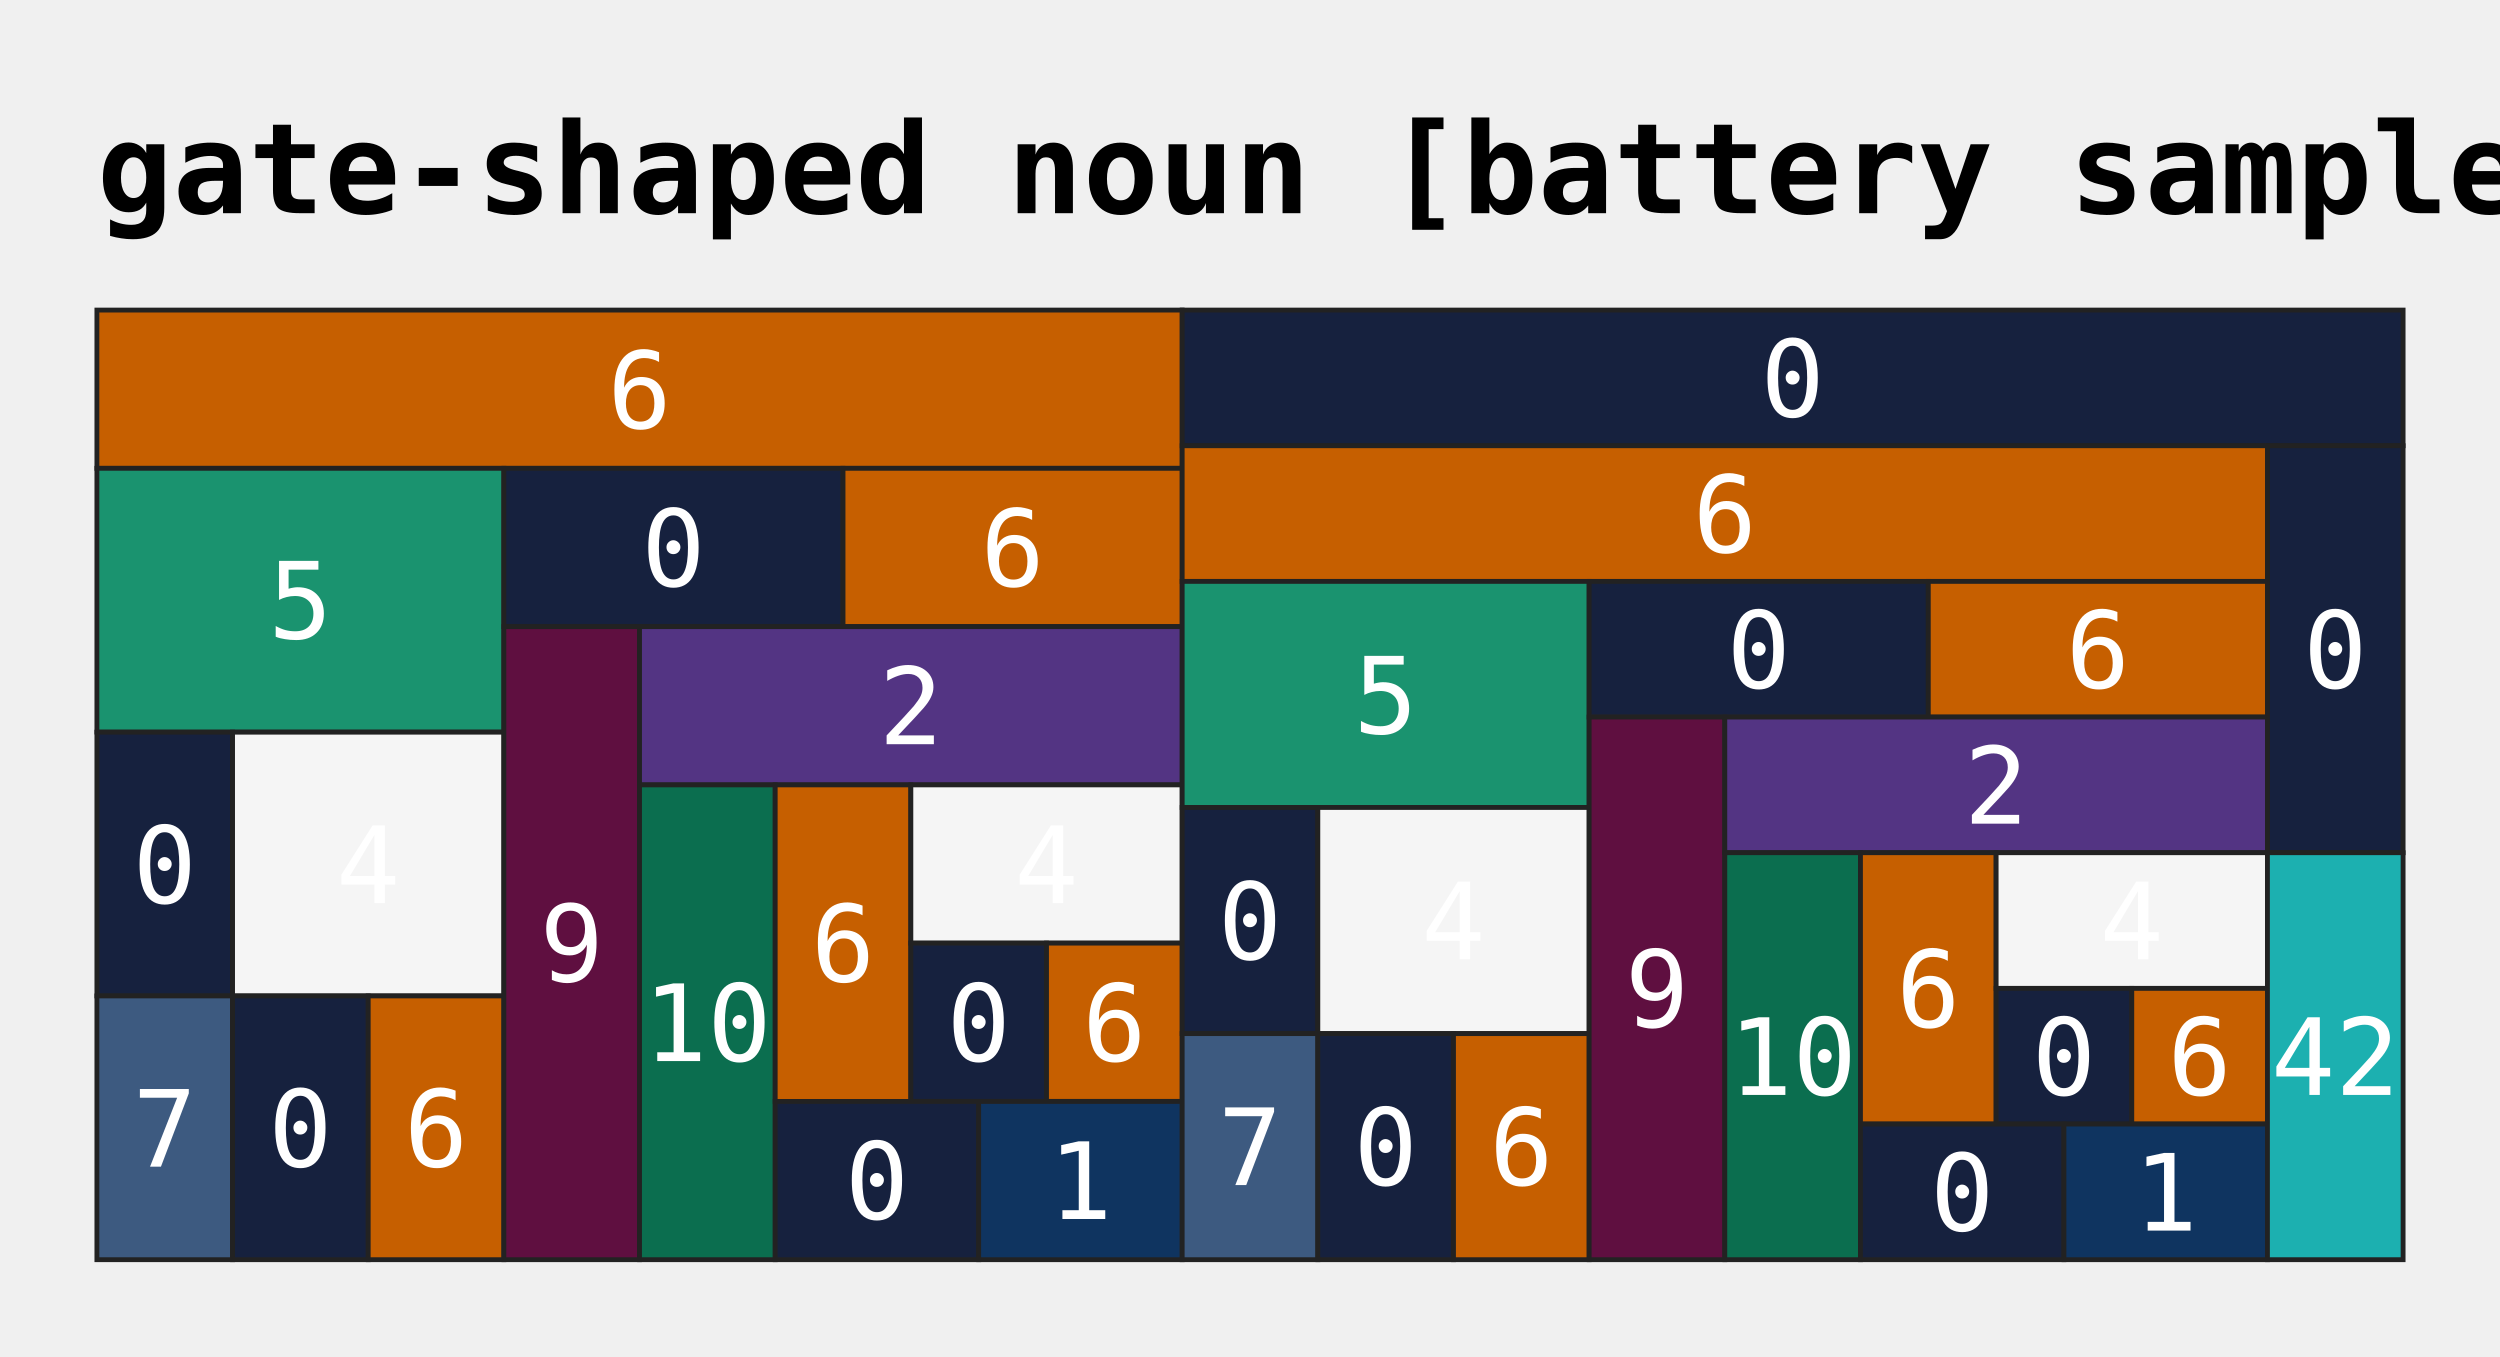
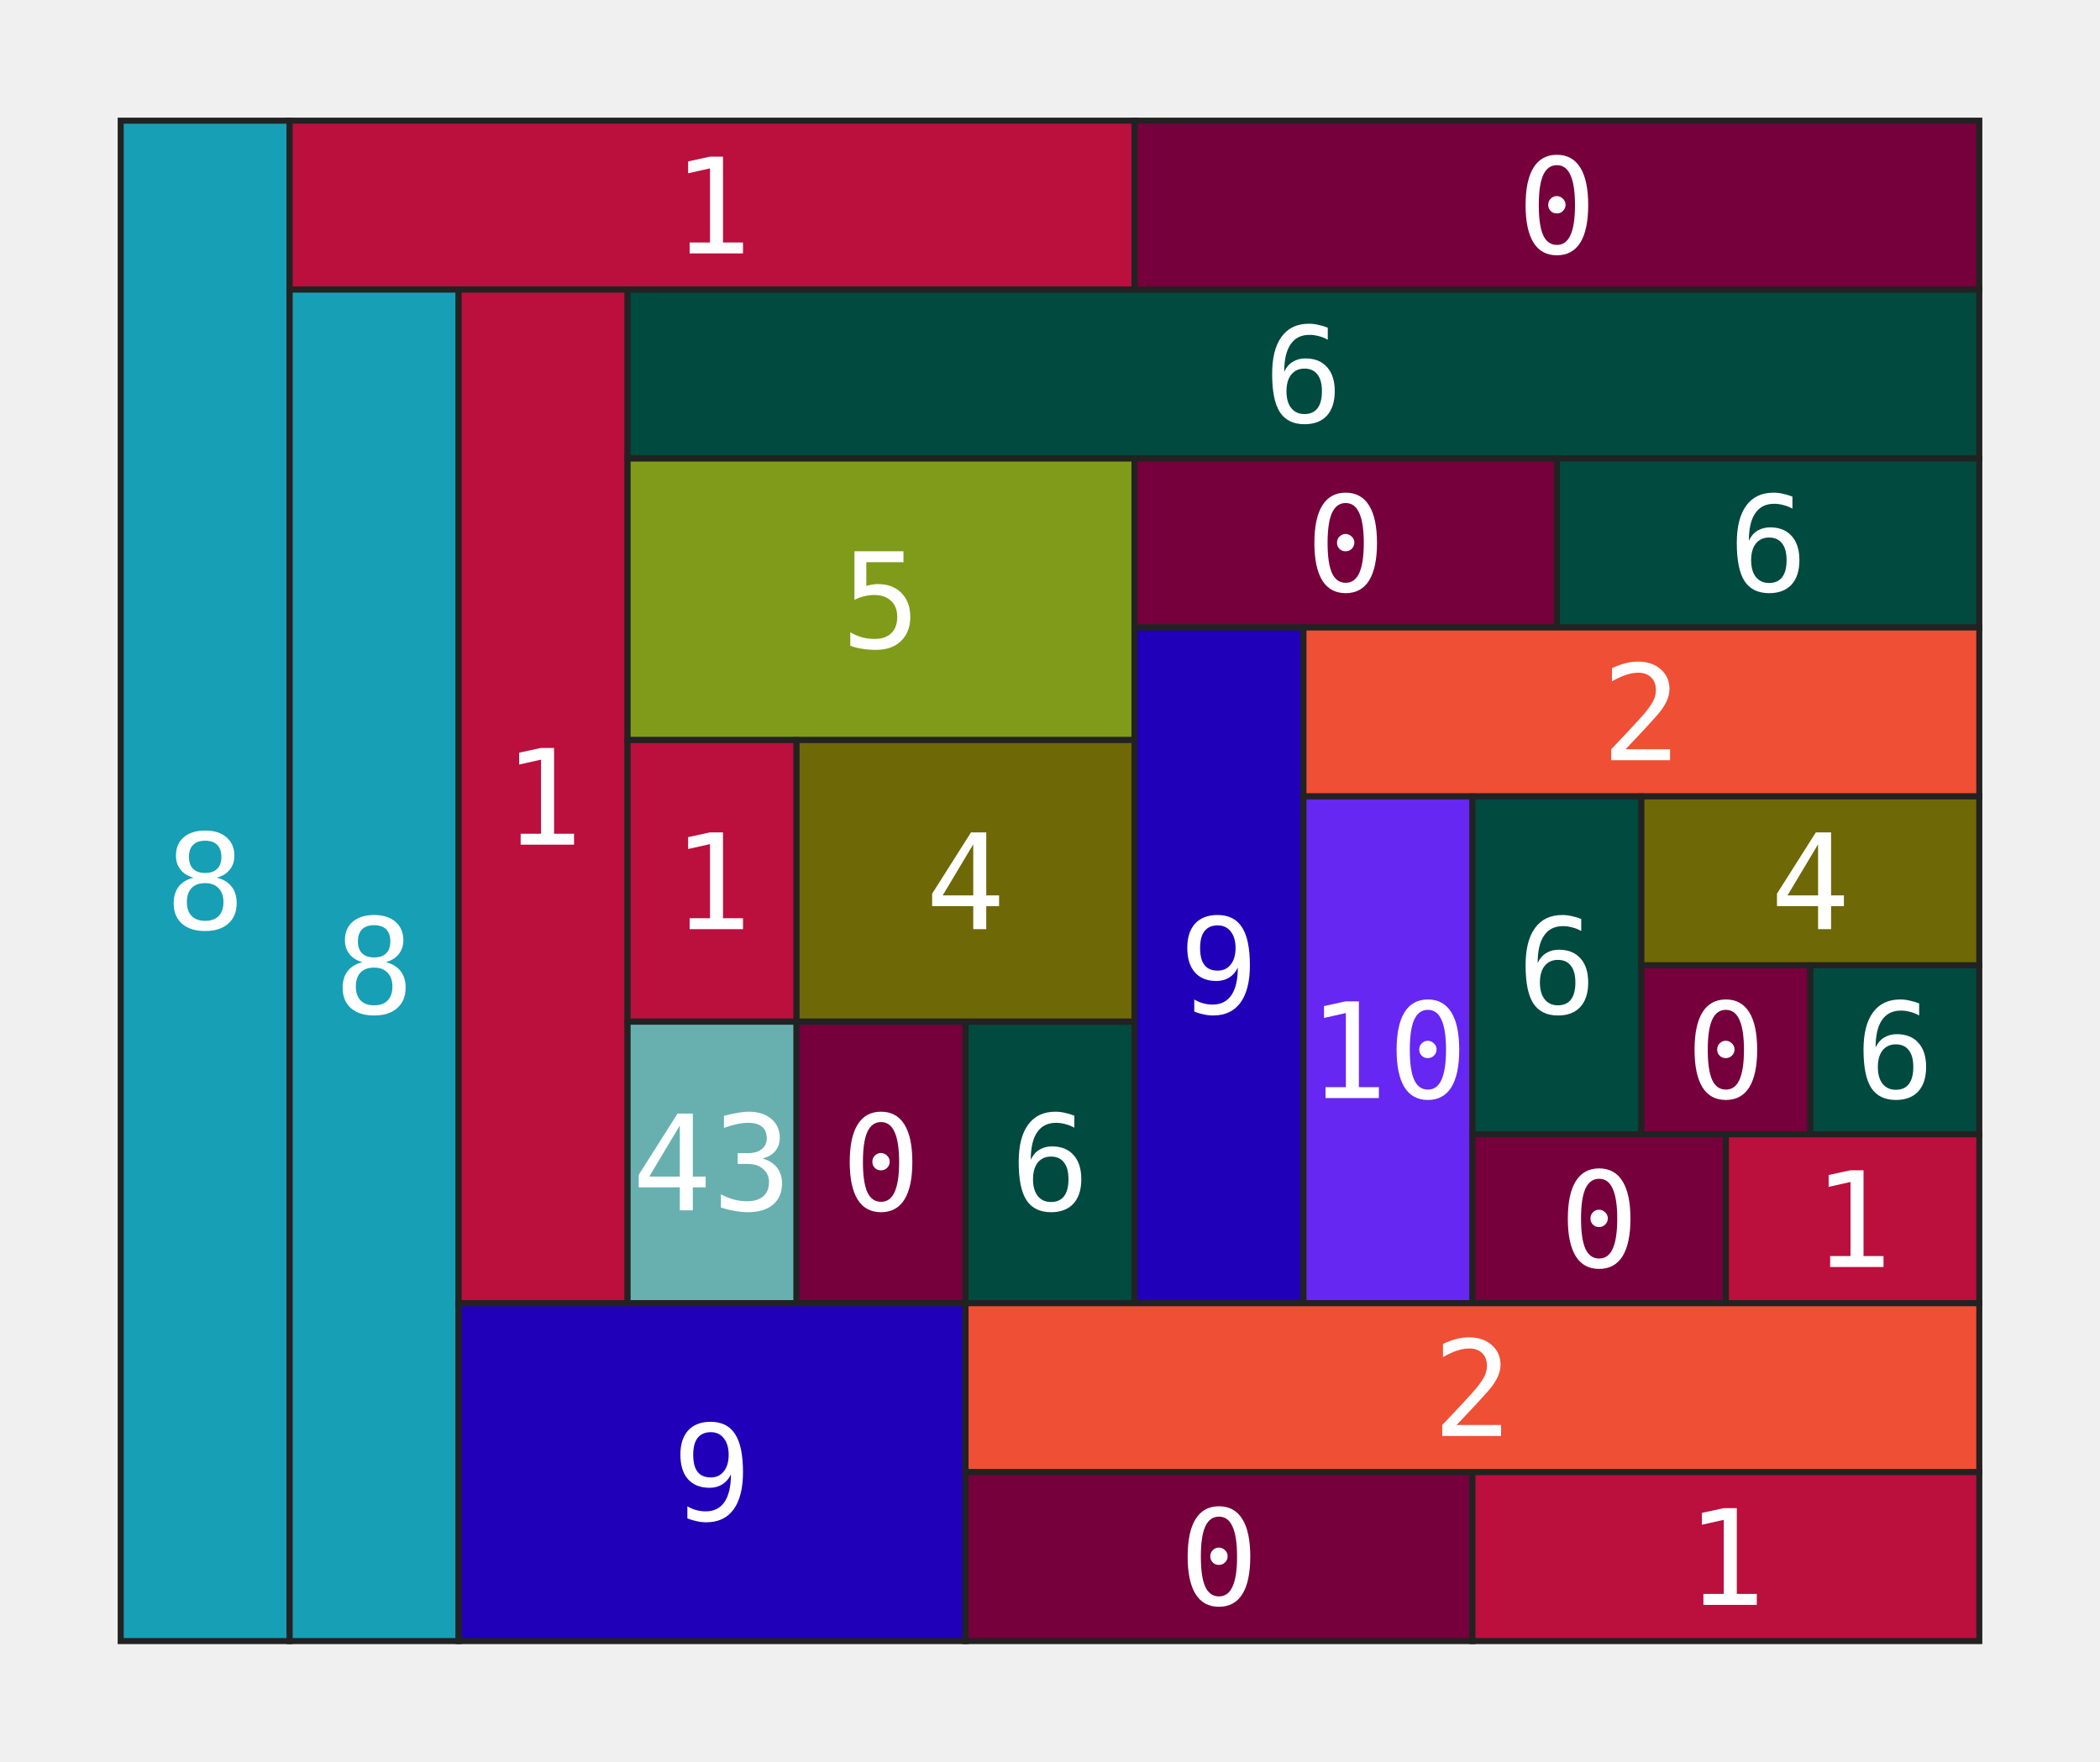
- <svg xmlns="http://www.w3.org/2000/svg" width="258" height="140" style="background:#ffffff">
-   <text x="10" y="22" font-size="13" font-family="monospace" font-weight="bold">gate-shaped noun [battery sample context]</text>
-   <rect x="10.00" y="32.00" width="112.00" height="16.33" fill="#c65f00" stroke="#222222" stroke-width="0.5" />
-   <text x="66.0" y="44.2" font-size="11" fill="#ffffff" text-anchor="middle" font-family="monospace">6</text>
-   <rect x="10.00" y="48.33" width="42.00" height="27.22" fill="#1a936f" stroke="#222222" stroke-width="0.5" />
-   <text x="31.0" y="65.9" font-size="11" fill="#ffffff" text-anchor="middle" font-family="monospace">5</text>
-   <rect x="10.00" y="75.56" width="14.00" height="27.22" fill="#16213e" stroke="#222222" stroke-width="0.5" />
-   <text x="17.0" y="93.2" font-size="11" fill="#ffffff" text-anchor="middle" font-family="monospace">0</text>
-   <rect x="10.00" y="102.78" width="14.00" height="27.22" fill="#3d5a80" stroke="#222222" stroke-width="0.5" />
-   <text x="17.0" y="120.4" font-size="11" fill="#ffffff" text-anchor="middle" font-family="monospace">7</text>
-   <rect x="24.00" y="75.56" width="28.00" height="27.22" fill="#f5f5f5" stroke="#222222" stroke-width="0.5" />
-   <text x="38.0" y="93.2" font-size="11" fill="#ffffff" text-anchor="middle" font-family="monospace">4</text>
-   <rect x="24.00" y="102.78" width="14.00" height="27.22" fill="#16213e" stroke="#222222" stroke-width="0.5" />
-   <text x="31.0" y="120.4" font-size="11" fill="#ffffff" text-anchor="middle" font-family="monospace">0</text>
-   <rect x="38.00" y="102.78" width="14.00" height="27.22" fill="#c65f00" stroke="#222222" stroke-width="0.5" />
-   <text x="45.0" y="120.4" font-size="11" fill="#ffffff" text-anchor="middle" font-family="monospace">6</text>
-   <rect x="52.00" y="48.33" width="35.00" height="16.33" fill="#16213e" stroke="#222222" stroke-width="0.5" />
-   <text x="69.5" y="60.5" font-size="11" fill="#ffffff" text-anchor="middle" font-family="monospace">0</text>
-   <rect x="87.00" y="48.33" width="35.00" height="16.33" fill="#c65f00" stroke="#222222" stroke-width="0.5" />
-   <text x="104.5" y="60.5" font-size="11" fill="#ffffff" text-anchor="middle" font-family="monospace">6</text>
-   <rect x="52.00" y="64.67" width="14.00" height="65.33" fill="#5f0f40" stroke="#222222" stroke-width="0.5" />
-   <text x="59.0" y="101.3" font-size="11" fill="#ffffff" text-anchor="middle" font-family="monospace">9</text>
-   <rect x="66.00" y="64.67" width="56.00" height="16.33" fill="#533483" stroke="#222222" stroke-width="0.5" />
-   <text x="94.0" y="76.8" font-size="11" fill="#ffffff" text-anchor="middle" font-family="monospace">2</text>
-   <rect x="66.00" y="81.00" width="14.00" height="49.00" fill="#0b6e4f" stroke="#222222" stroke-width="0.5" />
-   <text x="73.0" y="109.5" font-size="11" fill="#ffffff" text-anchor="middle" font-family="monospace">10</text>
-   <rect x="80.00" y="81.00" width="14.00" height="32.67" fill="#c65f00" stroke="#222222" stroke-width="0.5" />
-   <text x="87.0" y="101.3" font-size="11" fill="#ffffff" text-anchor="middle" font-family="monospace">6</text>
-   <rect x="94.00" y="81.00" width="28.00" height="16.33" fill="#f5f5f5" stroke="#222222" stroke-width="0.5" />
-   <text x="108.0" y="93.2" font-size="11" fill="#ffffff" text-anchor="middle" font-family="monospace">4</text>
-   <rect x="94.00" y="97.33" width="14.00" height="16.33" fill="#16213e" stroke="#222222" stroke-width="0.5" />
-   <text x="101.0" y="109.5" font-size="11" fill="#ffffff" text-anchor="middle" font-family="monospace">0</text>
-   <rect x="108.00" y="97.33" width="14.00" height="16.33" fill="#c65f00" stroke="#222222" stroke-width="0.5" />
-   <text x="115.0" y="109.5" font-size="11" fill="#ffffff" text-anchor="middle" font-family="monospace">6</text>
-   <rect x="80.00" y="113.67" width="21.00" height="16.33" fill="#16213e" stroke="#222222" stroke-width="0.5" />
-   <text x="90.5" y="125.8" font-size="11" fill="#ffffff" text-anchor="middle" font-family="monospace">0</text>
-   <rect x="101.00" y="113.67" width="21.00" height="16.33" fill="#0f3460" stroke="#222222" stroke-width="0.5" />
-   <text x="111.5" y="125.8" font-size="11" fill="#ffffff" text-anchor="middle" font-family="monospace">1</text>
-   <rect x="122.00" y="32.00" width="126.00" height="14.00" fill="#16213e" stroke="#222222" stroke-width="0.5" />
-   <text x="185.0" y="43.0" font-size="11" fill="#ffffff" text-anchor="middle" font-family="monospace">0</text>
-   <rect x="122.00" y="46.00" width="112.00" height="14.00" fill="#c65f00" stroke="#222222" stroke-width="0.5" />
-   <text x="178.0" y="57.0" font-size="11" fill="#ffffff" text-anchor="middle" font-family="monospace">6</text>
-   <rect x="122.00" y="60.00" width="42.00" height="23.33" fill="#1a936f" stroke="#222222" stroke-width="0.5" />
-   <text x="143.0" y="75.7" font-size="11" fill="#ffffff" text-anchor="middle" font-family="monospace">5</text>
-   <rect x="122.00" y="83.33" width="14.00" height="23.33" fill="#16213e" stroke="#222222" stroke-width="0.5" />
-   <text x="129.0" y="99.0" font-size="11" fill="#ffffff" text-anchor="middle" font-family="monospace">0</text>
-   <rect x="122.00" y="106.67" width="14.00" height="23.33" fill="#3d5a80" stroke="#222222" stroke-width="0.5" />
-   <text x="129.0" y="122.3" font-size="11" fill="#ffffff" text-anchor="middle" font-family="monospace">7</text>
-   <rect x="136.00" y="83.33" width="28.00" height="23.33" fill="#f5f5f5" stroke="#222222" stroke-width="0.5" />
-   <text x="150.0" y="99.0" font-size="11" fill="#ffffff" text-anchor="middle" font-family="monospace">4</text>
-   <rect x="136.00" y="106.67" width="14.00" height="23.33" fill="#16213e" stroke="#222222" stroke-width="0.5" />
-   <text x="143.0" y="122.3" font-size="11" fill="#ffffff" text-anchor="middle" font-family="monospace">0</text>
-   <rect x="150.00" y="106.67" width="14.00" height="23.33" fill="#c65f00" stroke="#222222" stroke-width="0.5" />
-   <text x="157.0" y="122.3" font-size="11" fill="#ffffff" text-anchor="middle" font-family="monospace">6</text>
-   <rect x="164.00" y="60.00" width="35.00" height="14.00" fill="#16213e" stroke="#222222" stroke-width="0.5" />
-   <text x="181.5" y="71.0" font-size="11" fill="#ffffff" text-anchor="middle" font-family="monospace">0</text>
-   <rect x="199.00" y="60.00" width="35.00" height="14.00" fill="#c65f00" stroke="#222222" stroke-width="0.5" />
-   <text x="216.5" y="71.0" font-size="11" fill="#ffffff" text-anchor="middle" font-family="monospace">6</text>
-   <rect x="164.00" y="74.00" width="14.00" height="56.00" fill="#5f0f40" stroke="#222222" stroke-width="0.5" />
-   <text x="171.0" y="106.0" font-size="11" fill="#ffffff" text-anchor="middle" font-family="monospace">9</text>
-   <rect x="178.00" y="74.00" width="56.00" height="14.00" fill="#533483" stroke="#222222" stroke-width="0.5" />
-   <text x="206.0" y="85.0" font-size="11" fill="#ffffff" text-anchor="middle" font-family="monospace">2</text>
-   <rect x="178.00" y="88.00" width="14.00" height="42.00" fill="#0b6e4f" stroke="#222222" stroke-width="0.5" />
-   <text x="185.0" y="113.0" font-size="11" fill="#ffffff" text-anchor="middle" font-family="monospace">10</text>
-   <rect x="192.00" y="88.00" width="14.00" height="28.00" fill="#c65f00" stroke="#222222" stroke-width="0.5" />
-   <text x="199.0" y="106.0" font-size="11" fill="#ffffff" text-anchor="middle" font-family="monospace">6</text>
-   <rect x="206.00" y="88.00" width="28.00" height="14.00" fill="#f5f5f5" stroke="#222222" stroke-width="0.5" />
-   <text x="220.0" y="99.0" font-size="11" fill="#ffffff" text-anchor="middle" font-family="monospace">4</text>
-   <rect x="206.00" y="102.00" width="14.00" height="14.00" fill="#16213e" stroke="#222222" stroke-width="0.5" />
-   <text x="213.0" y="113.0" font-size="11" fill="#ffffff" text-anchor="middle" font-family="monospace">0</text>
-   <rect x="220.00" y="102.00" width="14.00" height="14.00" fill="#c65f00" stroke="#222222" stroke-width="0.5" />
-   <text x="227.0" y="113.0" font-size="11" fill="#ffffff" text-anchor="middle" font-family="monospace">6</text>
-   <rect x="192.00" y="116.00" width="21.00" height="14.00" fill="#16213e" stroke="#222222" stroke-width="0.5" />
-   <text x="202.5" y="127.0" font-size="11" fill="#ffffff" text-anchor="middle" font-family="monospace">0</text>
-   <rect x="213.00" y="116.00" width="21.00" height="14.00" fill="#0f3460" stroke="#222222" stroke-width="0.5" />
-   <text x="223.5" y="127.0" font-size="11" fill="#ffffff" text-anchor="middle" font-family="monospace">1</text>
-   <rect x="234.00" y="46.00" width="14.00" height="42.00" fill="#16213e" stroke="#222222" stroke-width="0.5" />
-   <text x="241.0" y="71.0" font-size="11" fill="#ffffff" text-anchor="middle" font-family="monospace">0</text>
-   <rect x="234.00" y="88.00" width="14.00" height="42.00" fill="#1cb0b0" stroke="#222222" stroke-width="0.5" />
-   <text x="241.0" y="113.0" font-size="11" fill="#ffffff" text-anchor="middle" font-family="monospace">42</text>
+ <svg xmlns="http://www.w3.org/2000/svg" width="174" height="146" style="background:#ffffff">
+   <rect x="10.00" y="10.00" width="14.00" height="126.00" fill="#179FB5" stroke="#222222" stroke-width="0.5" />
+   <text x="17.0" y="77.0" font-size="11" fill="#ffffff" text-anchor="middle" font-family="monospace">8</text>
+   <rect x="24.00" y="10.00" width="70.00" height="14.00" fill="#BB0F3D" stroke="#222222" stroke-width="0.5" />
+   <text x="59.0" y="21.0" font-size="11" fill="#ffffff" text-anchor="middle" font-family="monospace">1</text>
+   <rect x="94.00" y="10.00" width="70.00" height="14.00" fill="#76003B" stroke="#222222" stroke-width="0.5" />
+   <text x="129.0" y="21.0" font-size="11" fill="#ffffff" text-anchor="middle" font-family="monospace">0</text>
+   <rect x="24.00" y="24.00" width="14.00" height="112.00" fill="#179FB5" stroke="#222222" stroke-width="0.5" />
+   <text x="31.0" y="84.0" font-size="11" fill="#ffffff" text-anchor="middle" font-family="monospace">8</text>
+   <rect x="38.00" y="24.00" width="14.00" height="84.00" fill="#BB0F3D" stroke="#222222" stroke-width="0.5" />
+   <text x="45.0" y="70.0" font-size="11" fill="#ffffff" text-anchor="middle" font-family="monospace">1</text>
+   <rect x="52.00" y="24.00" width="112.00" height="14.00" fill="#004A40" stroke="#222222" stroke-width="0.5" />
+   <text x="108.0" y="35.0" font-size="11" fill="#ffffff" text-anchor="middle" font-family="monospace">6</text>
+   <rect x="52.00" y="38.00" width="42.00" height="23.33" fill="#7F9B19" stroke="#222222" stroke-width="0.5" />
+   <text x="73.0" y="53.7" font-size="11" fill="#ffffff" text-anchor="middle" font-family="monospace">5</text>
+   <rect x="52.00" y="61.33" width="14.00" height="23.33" fill="#BB0F3D" stroke="#222222" stroke-width="0.5" />
+   <text x="59.0" y="77.0" font-size="11" fill="#ffffff" text-anchor="middle" font-family="monospace">1</text>
+   <rect x="52.00" y="84.67" width="14.00" height="23.33" fill="#68b0b0" stroke="#222222" stroke-width="0.5" />
+   <text x="59.0" y="100.3" font-size="11" fill="#ffffff" text-anchor="middle" font-family="monospace">43</text>
+   <rect x="66.00" y="61.33" width="28.00" height="23.33" fill="#6E6806" stroke="#222222" stroke-width="0.5" />
+   <text x="80.0" y="77.0" font-size="11" fill="#ffffff" text-anchor="middle" font-family="monospace">4</text>
+   <rect x="66.00" y="84.67" width="14.00" height="23.33" fill="#76003B" stroke="#222222" stroke-width="0.5" />
+   <text x="73.0" y="100.3" font-size="11" fill="#ffffff" text-anchor="middle" font-family="monospace">0</text>
+   <rect x="80.00" y="84.67" width="14.00" height="23.33" fill="#004A40" stroke="#222222" stroke-width="0.5" />
+   <text x="87.0" y="100.3" font-size="11" fill="#ffffff" text-anchor="middle" font-family="monospace">6</text>
+   <rect x="94.00" y="38.00" width="35.00" height="14.00" fill="#76003B" stroke="#222222" stroke-width="0.5" />
+   <text x="111.5" y="49.0" font-size="11" fill="#ffffff" text-anchor="middle" font-family="monospace">0</text>
+   <rect x="129.00" y="38.00" width="35.00" height="14.00" fill="#004A40" stroke="#222222" stroke-width="0.5" />
+   <text x="146.5" y="49.0" font-size="11" fill="#ffffff" text-anchor="middle" font-family="monospace">6</text>
+   <rect x="94.00" y="52.00" width="14.00" height="56.00" fill="#2000B9" stroke="#222222" stroke-width="0.5" />
+   <text x="101.0" y="84.0" font-size="11" fill="#ffffff" text-anchor="middle" font-family="monospace">9</text>
+   <rect x="108.00" y="52.00" width="56.00" height="14.00" fill="#EF4F34" stroke="#222222" stroke-width="0.5" />
+   <text x="136.0" y="63.0" font-size="11" fill="#ffffff" text-anchor="middle" font-family="monospace">2</text>
+   <rect x="108.00" y="66.00" width="14.00" height="42.00" fill="#6627F2" stroke="#222222" stroke-width="0.5" />
+   <text x="115.0" y="91.0" font-size="11" fill="#ffffff" text-anchor="middle" font-family="monospace">10</text>
+   <rect x="122.00" y="66.00" width="14.00" height="28.00" fill="#004A40" stroke="#222222" stroke-width="0.5" />
+   <text x="129.0" y="84.0" font-size="11" fill="#ffffff" text-anchor="middle" font-family="monospace">6</text>
+   <rect x="136.00" y="66.00" width="28.00" height="14.00" fill="#6E6806" stroke="#222222" stroke-width="0.5" />
+   <text x="150.0" y="77.0" font-size="11" fill="#ffffff" text-anchor="middle" font-family="monospace">4</text>
+   <rect x="136.00" y="80.00" width="14.00" height="14.00" fill="#76003B" stroke="#222222" stroke-width="0.5" />
+   <text x="143.0" y="91.0" font-size="11" fill="#ffffff" text-anchor="middle" font-family="monospace">0</text>
+   <rect x="150.00" y="80.00" width="14.00" height="14.00" fill="#004A40" stroke="#222222" stroke-width="0.5" />
+   <text x="157.0" y="91.0" font-size="11" fill="#ffffff" text-anchor="middle" font-family="monospace">6</text>
+   <rect x="122.00" y="94.00" width="21.00" height="14.00" fill="#76003B" stroke="#222222" stroke-width="0.5" />
+   <text x="132.5" y="105.0" font-size="11" fill="#ffffff" text-anchor="middle" font-family="monospace">0</text>
+   <rect x="143.00" y="94.00" width="21.00" height="14.00" fill="#BB0F3D" stroke="#222222" stroke-width="0.5" />
+   <text x="153.5" y="105.0" font-size="11" fill="#ffffff" text-anchor="middle" font-family="monospace">1</text>
+   <rect x="38.00" y="108.00" width="42.00" height="28.00" fill="#2000B9" stroke="#222222" stroke-width="0.5" />
+   <text x="59.0" y="126.0" font-size="11" fill="#ffffff" text-anchor="middle" font-family="monospace">9</text>
+   <rect x="80.00" y="108.00" width="84.00" height="14.00" fill="#EF4F34" stroke="#222222" stroke-width="0.5" />
+   <text x="122.0" y="119.0" font-size="11" fill="#ffffff" text-anchor="middle" font-family="monospace">2</text>
+   <rect x="80.00" y="122.00" width="42.00" height="14.00" fill="#76003B" stroke="#222222" stroke-width="0.5" />
+   <text x="101.0" y="133.0" font-size="11" fill="#ffffff" text-anchor="middle" font-family="monospace">0</text>
+   <rect x="122.00" y="122.00" width="42.00" height="14.00" fill="#BB0F3D" stroke="#222222" stroke-width="0.5" />
+   <text x="143.0" y="133.0" font-size="11" fill="#ffffff" text-anchor="middle" font-family="monospace">1</text>
</svg>
